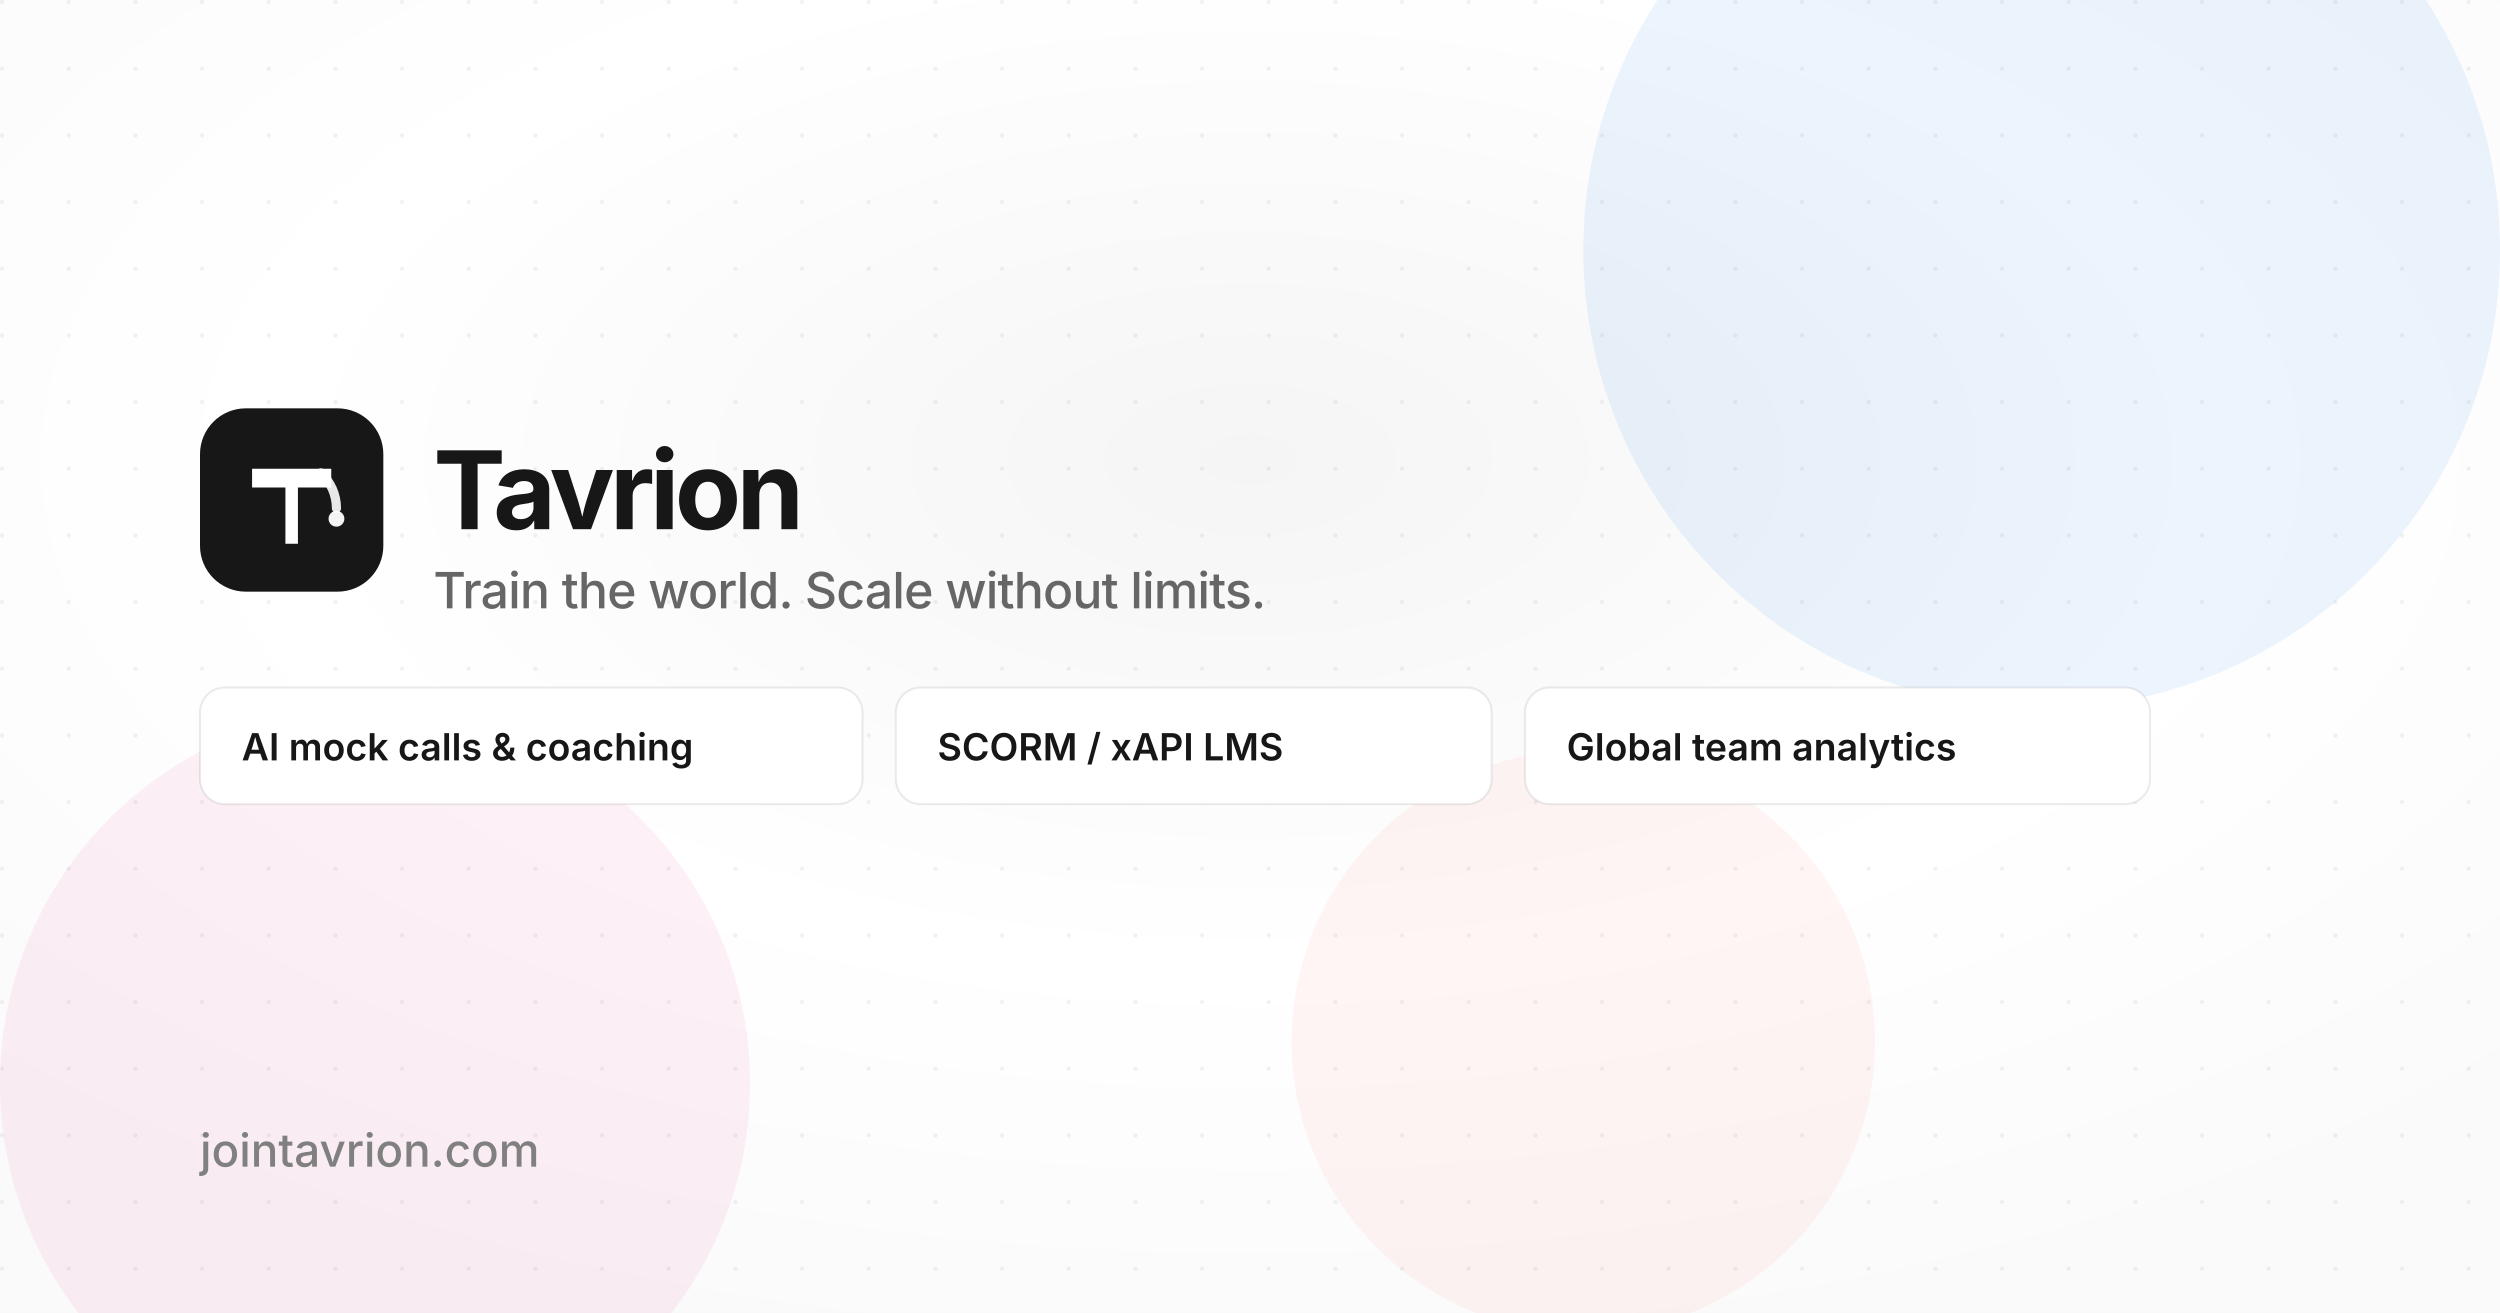
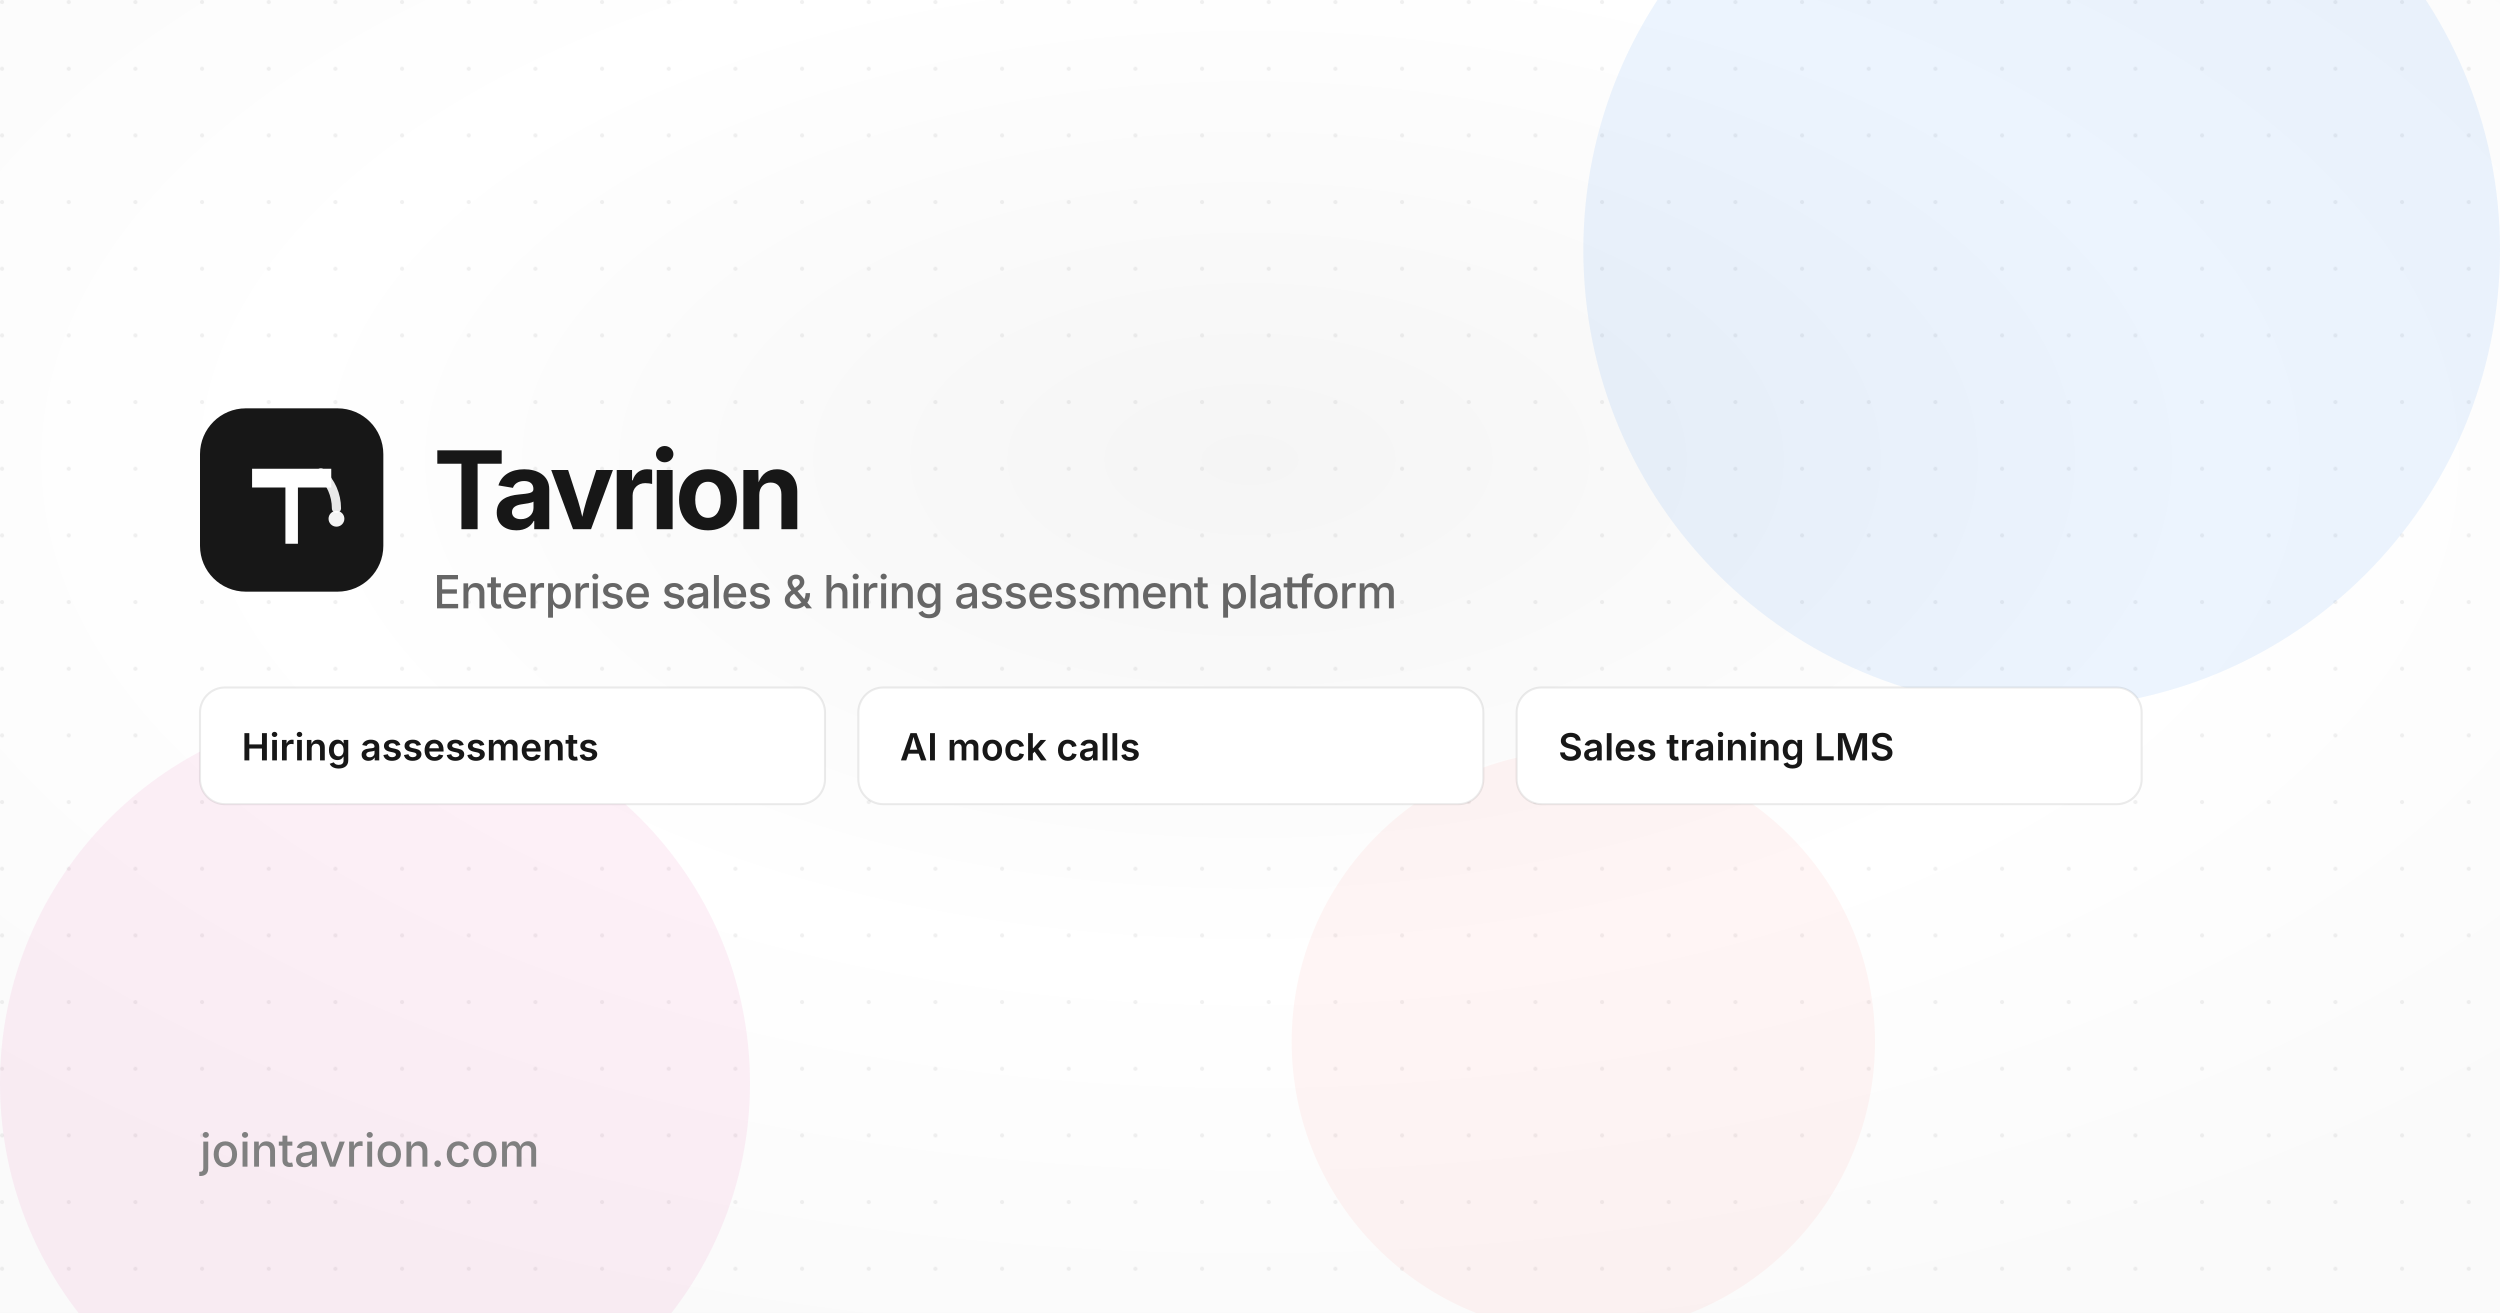
<svg xmlns="http://www.w3.org/2000/svg" width="1200" height="630" viewBox="0 0 1200 630" fill="none">
  <rect width="1200" height="630" fill="#ffffff" />
  <rect width="1200" height="630" fill="url(#bg)" />
  <defs>
    <radialGradient id="bg" cx="50%" cy="35%" r="70%">
      <stop offset="0%" stop-color="#f5f5f5" />
      <stop offset="55%" stop-color="#ffffff" />
      <stop offset="100%" stop-color="#fafafa" />
    </radialGradient>
    <pattern id="grid" width="32" height="32" patternUnits="userSpaceOnUse">
      <circle cx="1" cy="1" r="1" fill="#171717" opacity="0.06" />
    </pattern>
  </defs>
  <rect width="1200" height="630" fill="url(#grid)" />
  <circle cx="980" cy="120" r="220" fill="#0a72ef" opacity="0.08" />
  <circle cx="180" cy="520" r="180" fill="#de1d8d" opacity="0.07" />
  <circle cx="760" cy="500" r="140" fill="#ff5b4f" opacity="0.06" />
  <g transform="translate(96, 196)">
    <rect width="88" height="88" rx="22" fill="#171717" />
    <path d="M25 29h38v9H47v27H41V38H25V29z" fill="#ffffff" />
    <path d="M58 31a23 23 0 0 1 7.5 17" stroke="#ffffff" stroke-width="4.4" stroke-linecap="round" fill="none" opacity="0.9" />
    <circle cx="65.5" cy="53" r="3.8" fill="#ffffff" opacity="0.95" />
    <text x="112" y="58" fill="#171717" font-family="Inter, system-ui, -apple-system, sans-serif" font-size="52" font-weight="700" letter-spacing="-2.2">Tavrion</text>
-     <text x="112" y="96" fill="#666666" font-family="Inter, system-ui, -apple-system, sans-serif" font-size="24" font-weight="500" letter-spacing="-0.4">Train the world. Scale without limits.</text>
+     <text x="112" y="96" fill="#666666" font-family="Inter, system-ui, -apple-system, sans-serif" font-size="22" font-weight="500" letter-spacing="-0.4">Enterprise sales &amp; hiring assessment platform</text>
  </g>
  <g transform="translate(96, 330)">
-     <rect x="0" y="0" width="318" height="56" rx="12" fill="#ffffff" stroke="rgba(0,0,0,0.08)" stroke-width="1" />
-     <text x="20" y="35" fill="#171717" font-family="Inter, system-ui, sans-serif" font-size="18" font-weight="600">AI mock calls &amp; coaching</text>
-     <rect x="334" y="0" width="286" height="56" rx="12" fill="#ffffff" stroke="rgba(0,0,0,0.08)" stroke-width="1" />
-     <text x="354" y="35" fill="#171717" font-family="Inter, system-ui, sans-serif" font-size="18" font-weight="600">SCORM / xAPI LMS</text>
-     <rect x="636" y="0" width="300" height="56" rx="12" fill="#ffffff" stroke="rgba(0,0,0,0.08)" stroke-width="1" />
-     <text x="656" y="35" fill="#171717" font-family="Inter, system-ui, sans-serif" font-size="18" font-weight="600">Global team analytics</text>
+     <rect x="0" y="0" width="300" height="56" rx="12" fill="#ffffff" stroke="rgba(0,0,0,0.08)" stroke-width="1" />
+     <text x="20" y="35" fill="#171717" font-family="Inter, system-ui, sans-serif" font-size="18" font-weight="600">Hiring assessments</text>
+     <rect x="316" y="0" width="300" height="56" rx="12" fill="#ffffff" stroke="rgba(0,0,0,0.08)" stroke-width="1" />
+     <text x="336" y="35" fill="#171717" font-family="Inter, system-ui, sans-serif" font-size="18" font-weight="600">AI mock calls</text>
+     <rect x="632" y="0" width="300" height="56" rx="12" fill="#ffffff" stroke="rgba(0,0,0,0.08)" stroke-width="1" />
+     <text x="652" y="35" fill="#171717" font-family="Inter, system-ui, sans-serif" font-size="18" font-weight="600">Sales training LMS</text>
  </g>
  <text x="96" y="560" fill="#808080" font-family="Inter, system-ui, sans-serif" font-size="22" font-weight="500">jointavrion.com</text>
</svg>
